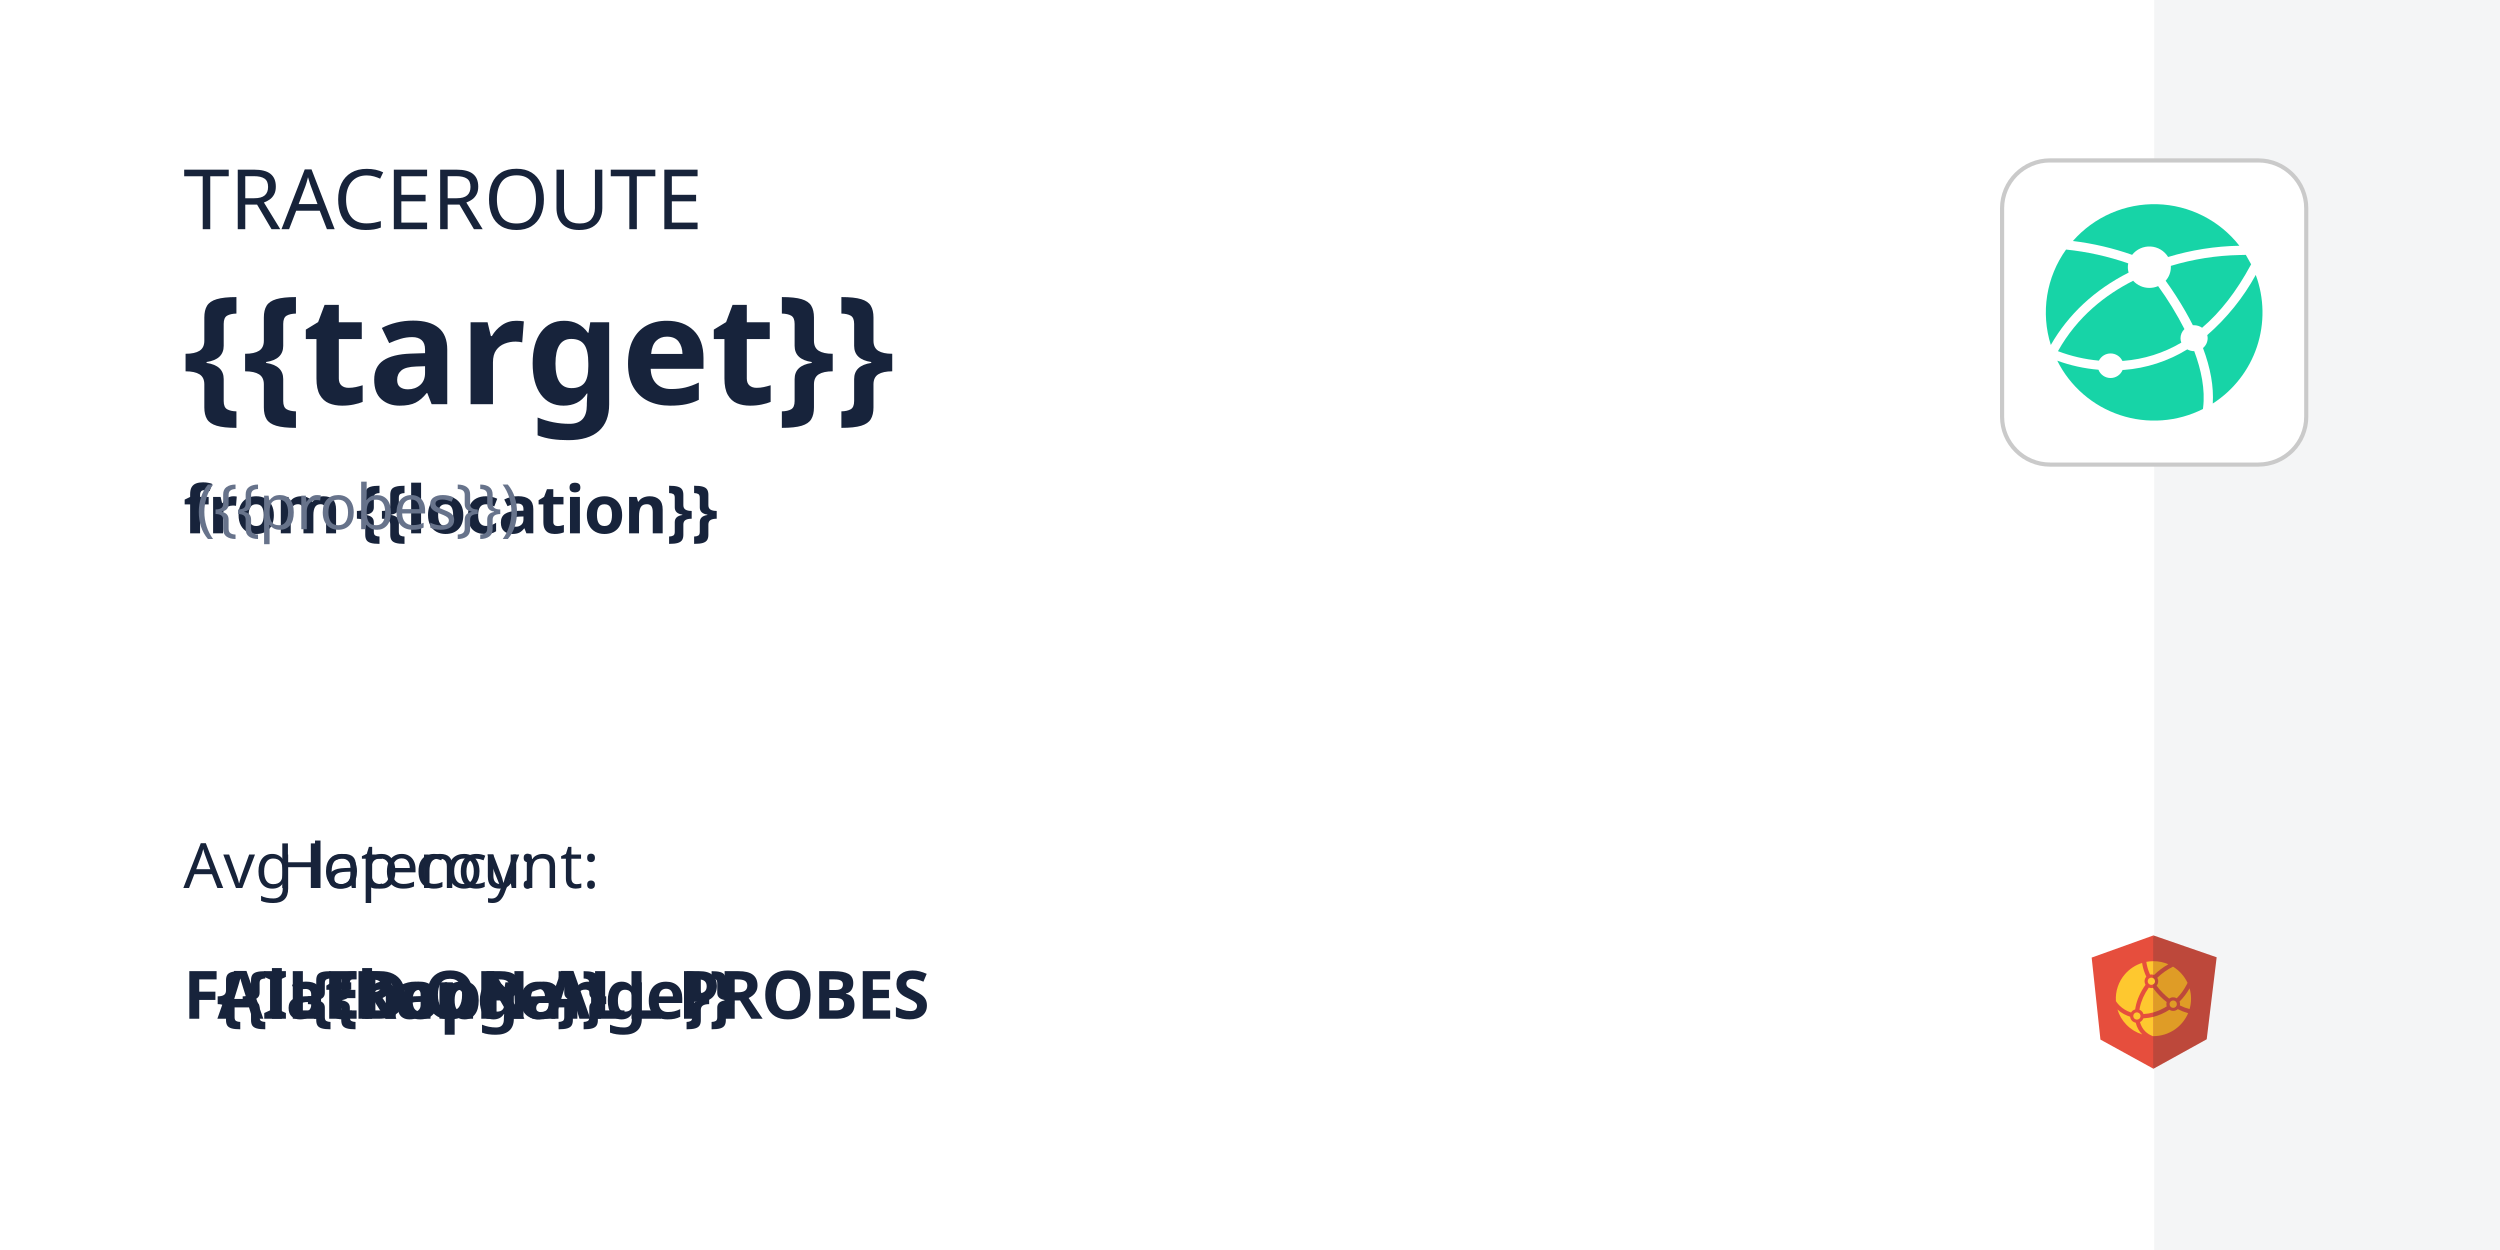
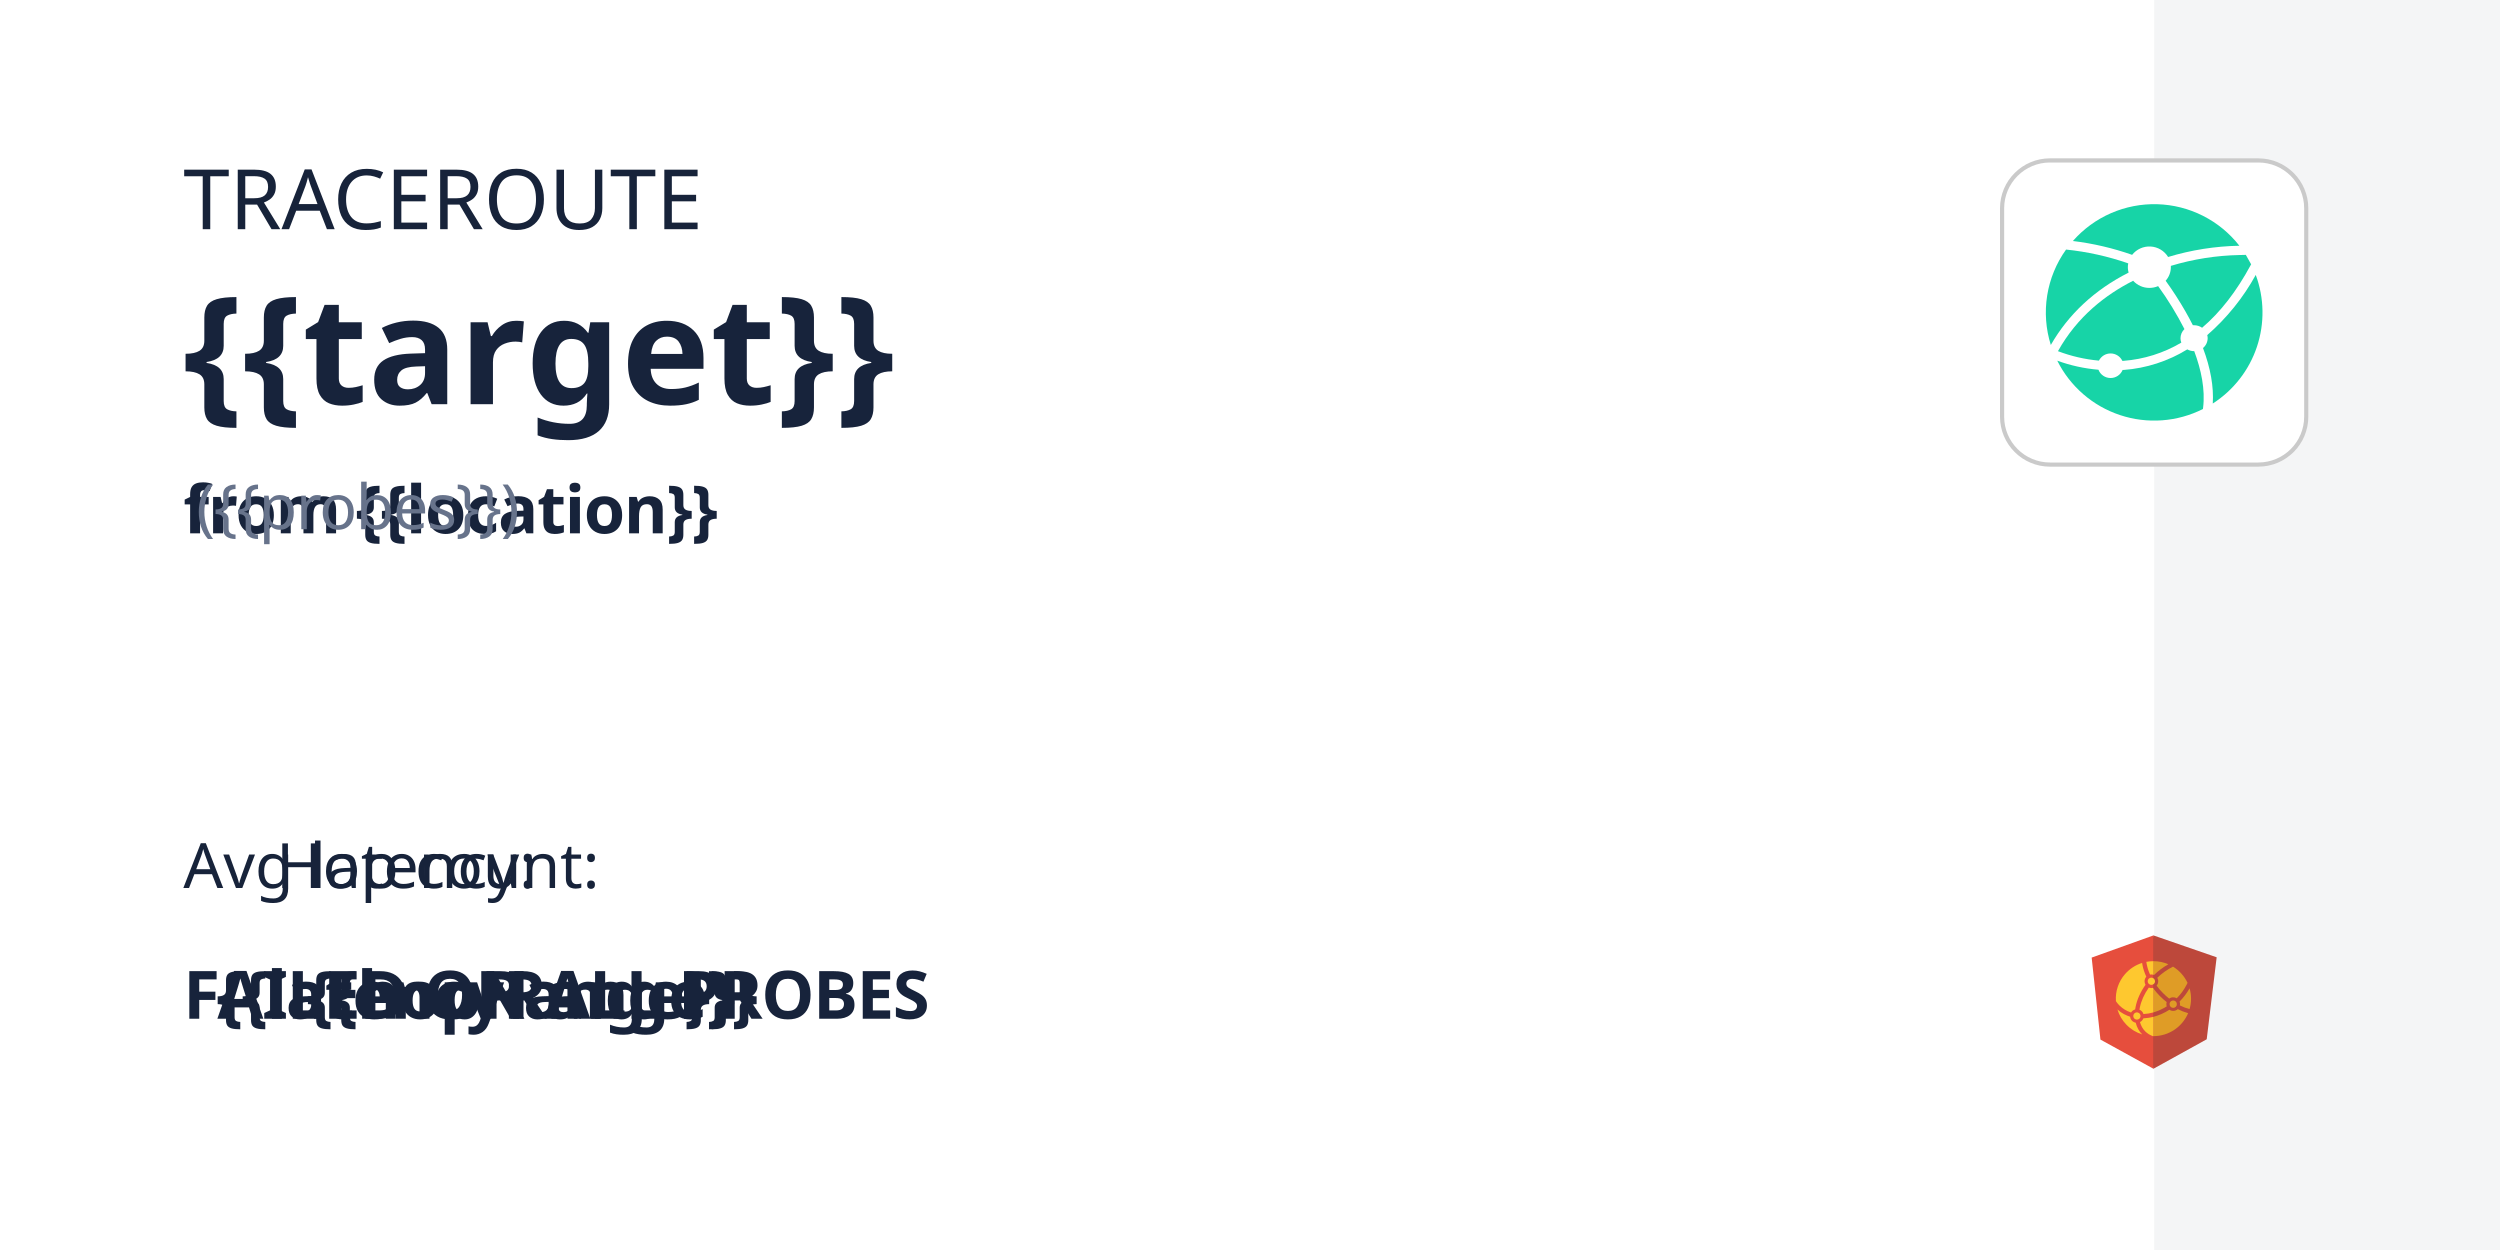
<svg xmlns="http://www.w3.org/2000/svg" width="1200" height="600" viewBox="0 0 1200 600" fill="none">
  <g>
    <rect width="1200" height="600" fill="white" />
    <g>
      <rect x="1034" width="166" height="600" fill="#F4F5F6" />
      <g>
        <path d="M1033.65 449L1027.66 470.199V491.599L1033.65 513L1039.8 491.599V470.199L1033.65 449Z" fill="#BD483B" />
        <path d="M1033.65 449L1004 459.644L1008.21 498.999L1033.65 513" fill="#E64E3D" />
        <path d="M1033.65 513L1059.22 498.855L1064 459.503L1033.65 449" fill="#BD483B" />
        <path d="M1028.27 496.533C1025.39 495.635 1022.77 494.03 1020.68 491.864L1020.67 491.86C1018.67 489.798 1017.19 487.286 1016.36 484.536C1016.84 484.983 1017.36 485.394 1017.89 485.778C1017.9 485.794 1017.91 485.809 1017.91 485.83C1017.91 485.807 1017.9 485.792 1017.89 485.778C1018.91 486.489 1020.01 487.084 1021.16 487.551C1021.5 487.685 1021.85 487.81 1022.2 487.925C1022.23 487.937 1022.25 487.937 1022.27 487.945C1022.33 487.968 1022.4 487.989 1022.46 488.008C1022.53 488.714 1022.83 489.377 1023.31 489.899C1023.8 490.42 1024.44 490.77 1025.14 490.896C1025.69 493.118 1026.74 495.018 1028.27 496.533ZM1029.39 471.002C1029.39 471.624 1029.56 472.206 1029.85 472.697C1027.45 476.064 1025.79 479.719 1025.08 483.335C1025 483.737 1024.93 484.134 1024.88 484.524C1024.05 484.741 1023.35 485.279 1022.92 485.987C1022.89 485.987 1022.87 485.98 1022.85 485.968C1022.81 485.957 1022.77 485.941 1022.73 485.928C1020.7 485.261 1018.86 484.133 1017.34 482.634C1017.14 482.428 1016.94 482.216 1016.75 481.997L1016.67 481.903L1016.44 481.639L1016.35 481.526C1016.33 481.492 1016.31 481.467 1016.28 481.44C1016.27 481.42 1016.26 481.409 1016.25 481.395C1016.21 481.353 1016.18 481.305 1016.15 481.265C1016.13 481.242 1016.12 481.223 1016.1 481.209L1016.1 481.194C1016.07 481.167 1016.05 481.13 1016.02 481.1C1015.92 480.959 1015.82 480.815 1015.72 480.668C1015.7 480.645 1015.69 480.622 1015.67 480.593C1015.66 480.577 1015.65 480.56 1015.64 480.541C1015.32 475.855 1016.86 471.233 1019.93 467.667C1022.12 465.108 1024.99 463.213 1028.21 462.2C1028.26 462.549 1028.32 462.905 1028.39 463.262C1028.76 465.119 1029.38 466.991 1030.22 468.827C1029.7 469.404 1029.39 470.168 1029.39 471.002ZM1027.46 487.681C1027.46 487.929 1027.41 488.174 1027.31 488.399C1027.21 488.625 1027.06 488.826 1026.87 488.987C1026.59 489.233 1026.24 489.382 1025.87 489.413C1025.5 489.444 1025.13 489.355 1024.81 489.16C1024.53 488.987 1024.3 488.738 1024.15 488.44C1024.04 488.203 1023.98 487.944 1023.98 487.681C1023.98 487.406 1024.05 487.135 1024.17 486.89C1024.3 486.646 1024.48 486.435 1024.71 486.276C1024.9 486.137 1025.12 486.04 1025.35 485.988C1025.58 485.937 1025.82 485.933 1026.05 485.978C1026.28 486.022 1026.5 486.113 1026.7 486.245C1026.89 486.377 1027.06 486.548 1027.18 486.746C1027.37 487.023 1027.47 487.349 1027.46 487.681ZM1034.4 471.002C1034.4 471.23 1034.36 471.455 1034.27 471.666C1034.18 471.877 1034.06 472.069 1033.89 472.23C1033.73 472.392 1033.54 472.52 1033.33 472.607C1033.12 472.695 1032.89 472.74 1032.66 472.74C1032.58 472.74 1032.5 472.736 1032.42 472.728C1032.4 472.72 1032.39 472.72 1032.37 472.717C1031.93 472.652 1031.54 472.423 1031.26 472.078C1030.99 471.732 1030.85 471.295 1030.89 470.856C1030.93 470.417 1031.13 470.008 1031.46 469.714C1031.79 469.419 1032.22 469.261 1032.66 469.271H1032.74C1033.18 469.292 1033.61 469.484 1033.92 469.805C1034.23 470.127 1034.4 470.555 1034.4 471.002Z" fill="#FEC82F" />
        <path d="M1051.7 479.354C1051.7 481.096 1051.45 482.776 1050.99 484.367C1049.39 483.938 1047.84 483.35 1046.36 482.611C1046.49 481.983 1046.43 481.332 1046.19 480.739C1048.08 478.856 1049.7 476.719 1051 474.389C1051.45 475.966 1051.7 477.635 1051.7 479.354ZM1050.02 471.774C1049.89 472.043 1049.77 472.309 1049.63 472.573C1048.38 475.004 1046.77 477.228 1044.84 479.168C1044.28 478.836 1043.65 478.674 1043 478.702C1042.35 478.731 1041.73 478.949 1041.21 479.329C1040.2 478.537 1039.24 477.686 1038.34 476.78C1037.19 475.64 1036.13 474.414 1035.16 473.114C1035.61 472.598 1035.88 471.956 1035.93 471.28C1035.99 470.604 1035.84 469.926 1035.49 469.342C1037.72 467.188 1040.26 465.383 1043.04 463.988C1046.08 465.842 1048.51 468.551 1050.02 471.774ZM1044.88 481.966C1044.91 482.425 1044.74 482.874 1044.43 483.214C1044.12 483.553 1043.69 483.755 1043.22 483.776C1042.76 483.797 1042.31 483.634 1041.97 483.324C1041.63 483.013 1041.43 482.581 1041.41 482.122C1041.43 482.102 1041.45 482.091 1041.46 482.079C1041.44 482.064 1041.42 482.052 1041.4 482.035L1041.4 481.964C1041.4 481.694 1041.47 481.428 1041.59 481.187C1041.71 480.946 1041.89 480.736 1042.11 480.575C1042.33 480.415 1042.58 480.306 1042.85 480.259C1043.11 480.212 1043.39 480.228 1043.65 480.305C1044 480.414 1044.32 480.634 1044.54 480.933C1044.76 481.232 1044.88 481.594 1044.88 481.966ZM1045.34 484.394C1044.8 484.882 1044.1 485.176 1043.38 485.229C1042.65 485.282 1041.92 485.09 1041.31 484.684C1041.24 484.732 1041.16 484.781 1041.09 484.822C1038.79 486.285 1036.28 487.385 1033.65 488.083V497.348C1037.2 497.347 1040.68 496.3 1043.64 494.337C1046.6 492.375 1048.92 489.584 1050.3 486.316C1048.58 485.839 1046.92 485.195 1045.34 484.394Z" fill="#DF9C26" />
        <path d="M1033.65 488.083C1032.14 488.475 1030.6 488.711 1029.05 488.788L1028.81 488.803C1028.51 489.591 1027.93 490.232 1027.19 490.609C1027.66 492.354 1028.51 493.87 1029.73 495.078C1030.74 496.084 1031.97 496.845 1033.37 497.344L1033.65 497.348V488.083Z" fill="#FEC82F" />
        <path d="M1039.86 481.966C1039.86 481.636 1039.91 481.313 1040.01 481.01C1037.61 479.137 1035.47 476.957 1033.65 474.526V485.945C1035.91 485.286 1038.06 484.309 1040.05 483.043C1039.93 482.697 1039.86 482.333 1039.86 481.966Z" fill="#DF9C26" />
        <path d="M1033.65 474.526C1033.56 474.413 1033.47 474.309 1033.39 474.192C1032.74 474.339 1032.06 474.285 1031.44 474.038C1029.25 477.122 1027.75 480.455 1027.1 483.735C1027.04 484.046 1026.99 484.349 1026.94 484.647C1027.86 485.022 1028.58 485.792 1028.86 486.744C1028.89 486.737 1028.92 486.737 1028.95 486.737C1030.51 486.662 1032.09 486.391 1033.65 485.945V474.526Z" fill="#FEC82F" />
        <path d="M1033.65 461.368V467.887C1033.74 467.917 1033.84 467.95 1033.93 467.992C1035.99 465.985 1038.3 464.255 1040.81 462.843C1038.55 461.866 1036.11 461.364 1033.65 461.368Z" fill="#DF9C26" />
        <path d="M1033.65 461.368C1032.48 461.368 1031.33 461.474 1030.23 461.691C1030.28 462.069 1030.35 462.467 1030.43 462.855C1030.75 464.506 1031.29 466.168 1032.02 467.8C1032.56 467.692 1033.12 467.721 1033.65 467.886V461.368Z" fill="#FEC82F" />
      </g>
    </g>
    <g>
      <g>
        <g>
          <g>
            <text fill="#17233A" xml:space="preserve" style="white-space: pre" font-family="Lexend" font-size="40" letter-spacing="0px">
              <tspan x="88" y="110">TRACEROUTE</tspan>
            </text>
          </g>
          <g>
            <text fill="#17233B" xml:space="preserve" style="white-space: pre" font-family="Lexend" font-size="72" font-weight="600" letter-spacing="0.2px">
              <tspan x="88" y="194">{{target}}</tspan>
            </text>
          </g>
          <text fill="#17233B" xml:space="preserve" style="white-space: pre" font-family="Lexend" font-size="32" font-weight="600" letter-spacing="-0.6px">
            <tspan x="88" y="256">from {{location}}</tspan>
          </text>
          <text fill="#67738B" xml:space="preserve" style="white-space: pre" font-family="Lexend" font-size="30" font-weight="400" letter-spacing="-0.6px">
            <tspan x="{{188 + locationWidth}}" y="254">({{probes}})</tspan>
          </text>
        </g>
        <g>
					{{#if failure}}
					<g>
            <text fill="#17233B" xml:space="preserve" style="white-space: pre" font-family="Lexend" font-size="32" font-weight="600" letter-spacing="-0.6px">
              <tspan x="88" y="489">FAILED ON ALL PROBES</tspan>
            </text>
          </g>
					{{else}}
					<g>
            <g>
              <text fill="#17233A" xml:space="preserve" style="white-space: pre" font-family="Lexend" font-size="30" letter-spacing="0px">
                <tspan x="88" y="426.25">Avg latency:</tspan>
              </text>
              <g>
                <rect x="88.5" y="441.5" width="{{ latencyWidth + 32 }}" height="71" rx="15.5" stroke="#E7E7EE" />
                <text fill="#17233B" xml:space="preserve" style="white-space: pre" font-family="Lexend" font-size="32" font-weight="600" letter-spacing="-0.6px">
-                   <tspan x="104" y="489">{{latRange}}</tspan>
+                   <tspan x="104" y="489">{{latencyRange}}</tspan>
                </text>
              </g>
            </g>
          </g>
          <g>
            <g>
              <text fill="#17233A" xml:space="preserve" style="white-space: pre" font-family="Lexend" font-size="30" letter-spacing="0px">
                <tspan x="{{hopOffset}}" y="426.25">Hop count:</tspan>
              </text>
              <g>
-                 <rect x="{{hopOffset + 0.5}}" y="441.5" width="{{ hopRangeWidth + 32 }}" height="71" rx="15.5" stroke="#E7E7EE" />
+                 <rect x="{{hopOffset + 0.5}}" y="441.5" width="{{ hopWidth + 32 }}" height="71" rx="15.5" stroke="#E7E7EE" />
                <text fill="#17233B" xml:space="preserve" style="white-space: pre" font-family="Lexend" font-size="32" font-weight="600" letter-spacing="-0.6px">
                  <tspan x="{{hopOffset + 16.5}}" y="489">{{hopRange}}</tspan>
                </text>
              </g>
            </g>
          </g>
					{{/if}}
				</g>
      </g>
      <g>
        <g>
          <rect x="960" y="76" width="148" height="148" rx="24" fill="white" />
          <rect x="961" y="77" width="146" height="146" rx="23" stroke="#242424" stroke-opacity="0.24" stroke-width="2" />
        </g>
        <g>
          <path d="M1023.42 122.324C1024.47 120.989 1025.83 119.928 1027.38 119.231C1028.93 118.535 1030.63 118.224 1032.32 118.325C1034.02 118.426 1035.67 118.936 1037.13 119.811C1038.58 120.686 1039.81 121.901 1040.69 123.351C1051.79 119.987 1063.3 118.172 1074.9 117.956C1070.2 111.937 1064.23 107.03 1057.41 103.584C1050.6 100.138 1043.11 98.238 1035.48 98.021C1027.84 97.804 1020.26 99.274 1013.26 102.327C1006.26 105.379 1000.02 109.939 994.986 115.681C1004.68 116.855 1014.21 119.082 1023.42 122.324Z" fill="#17D4A7" />
          <path d="M1078 122.337L1074.95 122.415C1063.78 122.636 1052.7 124.386 1042.01 127.615C1042.02 127.827 1042.02 128.04 1042.01 128.252C1042.01 130.653 1041.12 132.969 1039.51 134.752C1042.95 139.508 1046.13 144.442 1049.04 149.533C1050.31 151.76 1051.49 153.953 1052.58 156.111H1053.11C1054.5 156.098 1055.87 156.521 1057.01 157.32C1065.77 149.858 1073.55 139.835 1080.33 127.251L1080.54 126.874" fill="#17D4A7" />
          <path d="M1035.9 137.339C1034.58 137.906 1033.15 138.198 1031.71 138.197C1030.24 138.203 1028.79 137.901 1027.45 137.31C1026.1 136.719 1024.9 135.852 1023.91 134.765C1010.81 141.395 997.106 151.899 987.824 168.565C994.139 170.966 1000.75 172.492 1007.48 173.102C1008.01 172.056 1008.82 171.179 1009.81 170.569C1010.81 169.96 1011.96 169.642 1013.13 169.653C1014.31 169.664 1015.45 170.003 1016.44 170.63C1017.43 171.258 1018.22 172.15 1018.73 173.206H1019.28C1029.08 172.456 1038.57 169.462 1047.03 164.457C1046.77 163.793 1046.64 163.088 1046.64 162.377C1046.64 161.55 1046.81 160.732 1047.13 159.973C1047.46 159.213 1047.94 158.527 1048.53 157.957C1044.86 150.769 1040.64 143.875 1035.9 137.339Z" fill="#17D4A7" />
          <path d="M1057.47 195.851C1058.58 186.985 1056.58 177.521 1053.23 168.551H1053.15C1052.01 168.552 1050.89 168.261 1049.9 167.706C1040.67 173.378 1030.22 176.761 1019.41 177.573H1018.86C1018.38 178.728 1017.57 179.715 1016.53 180.406C1015.49 181.097 1014.26 181.46 1013.02 181.449C1011.77 181.438 1010.55 181.053 1009.52 180.343C1008.49 179.634 1007.7 178.633 1007.25 177.469C1000.5 176.908 993.85 175.447 987.486 173.127C990.544 179.249 994.781 184.708 999.953 189.19C1005.12 193.671 1011.13 197.088 1017.63 199.244C1024.12 201.399 1030.98 202.252 1037.8 201.752C1044.63 201.252 1051.29 199.41 1057.4 196.332L1057.47 195.851Z" fill="#17D4A7" />
          <path d="M1082.76 131.97C1076.76 142.886 1068.88 152.66 1059.48 160.843C1059.61 161.33 1059.68 161.833 1059.68 162.338C1059.67 163.24 1059.47 164.129 1059.08 164.945C1058.69 165.76 1058.13 166.481 1057.44 167.057C1061.07 176.729 1062.64 185.633 1062.13 193.693C1072.09 187.299 1079.57 177.692 1083.32 166.466C1087.07 155.24 1086.88 143.069 1082.76 131.97Z" fill="#17D4A7" />
          <path d="M1021.73 130.851C1021.31 129.409 1021.25 127.889 1021.55 126.418C1011.89 123.057 1001.88 120.832 991.711 119.789C987.023 126.332 983.92 133.876 982.65 141.825C981.38 149.773 981.976 157.908 984.392 165.587C992.816 150.858 1005.46 139.08 1021.73 130.851Z" fill="#17D4A7" />
        </g>
      </g>
    </g>
  </g>
</svg>
